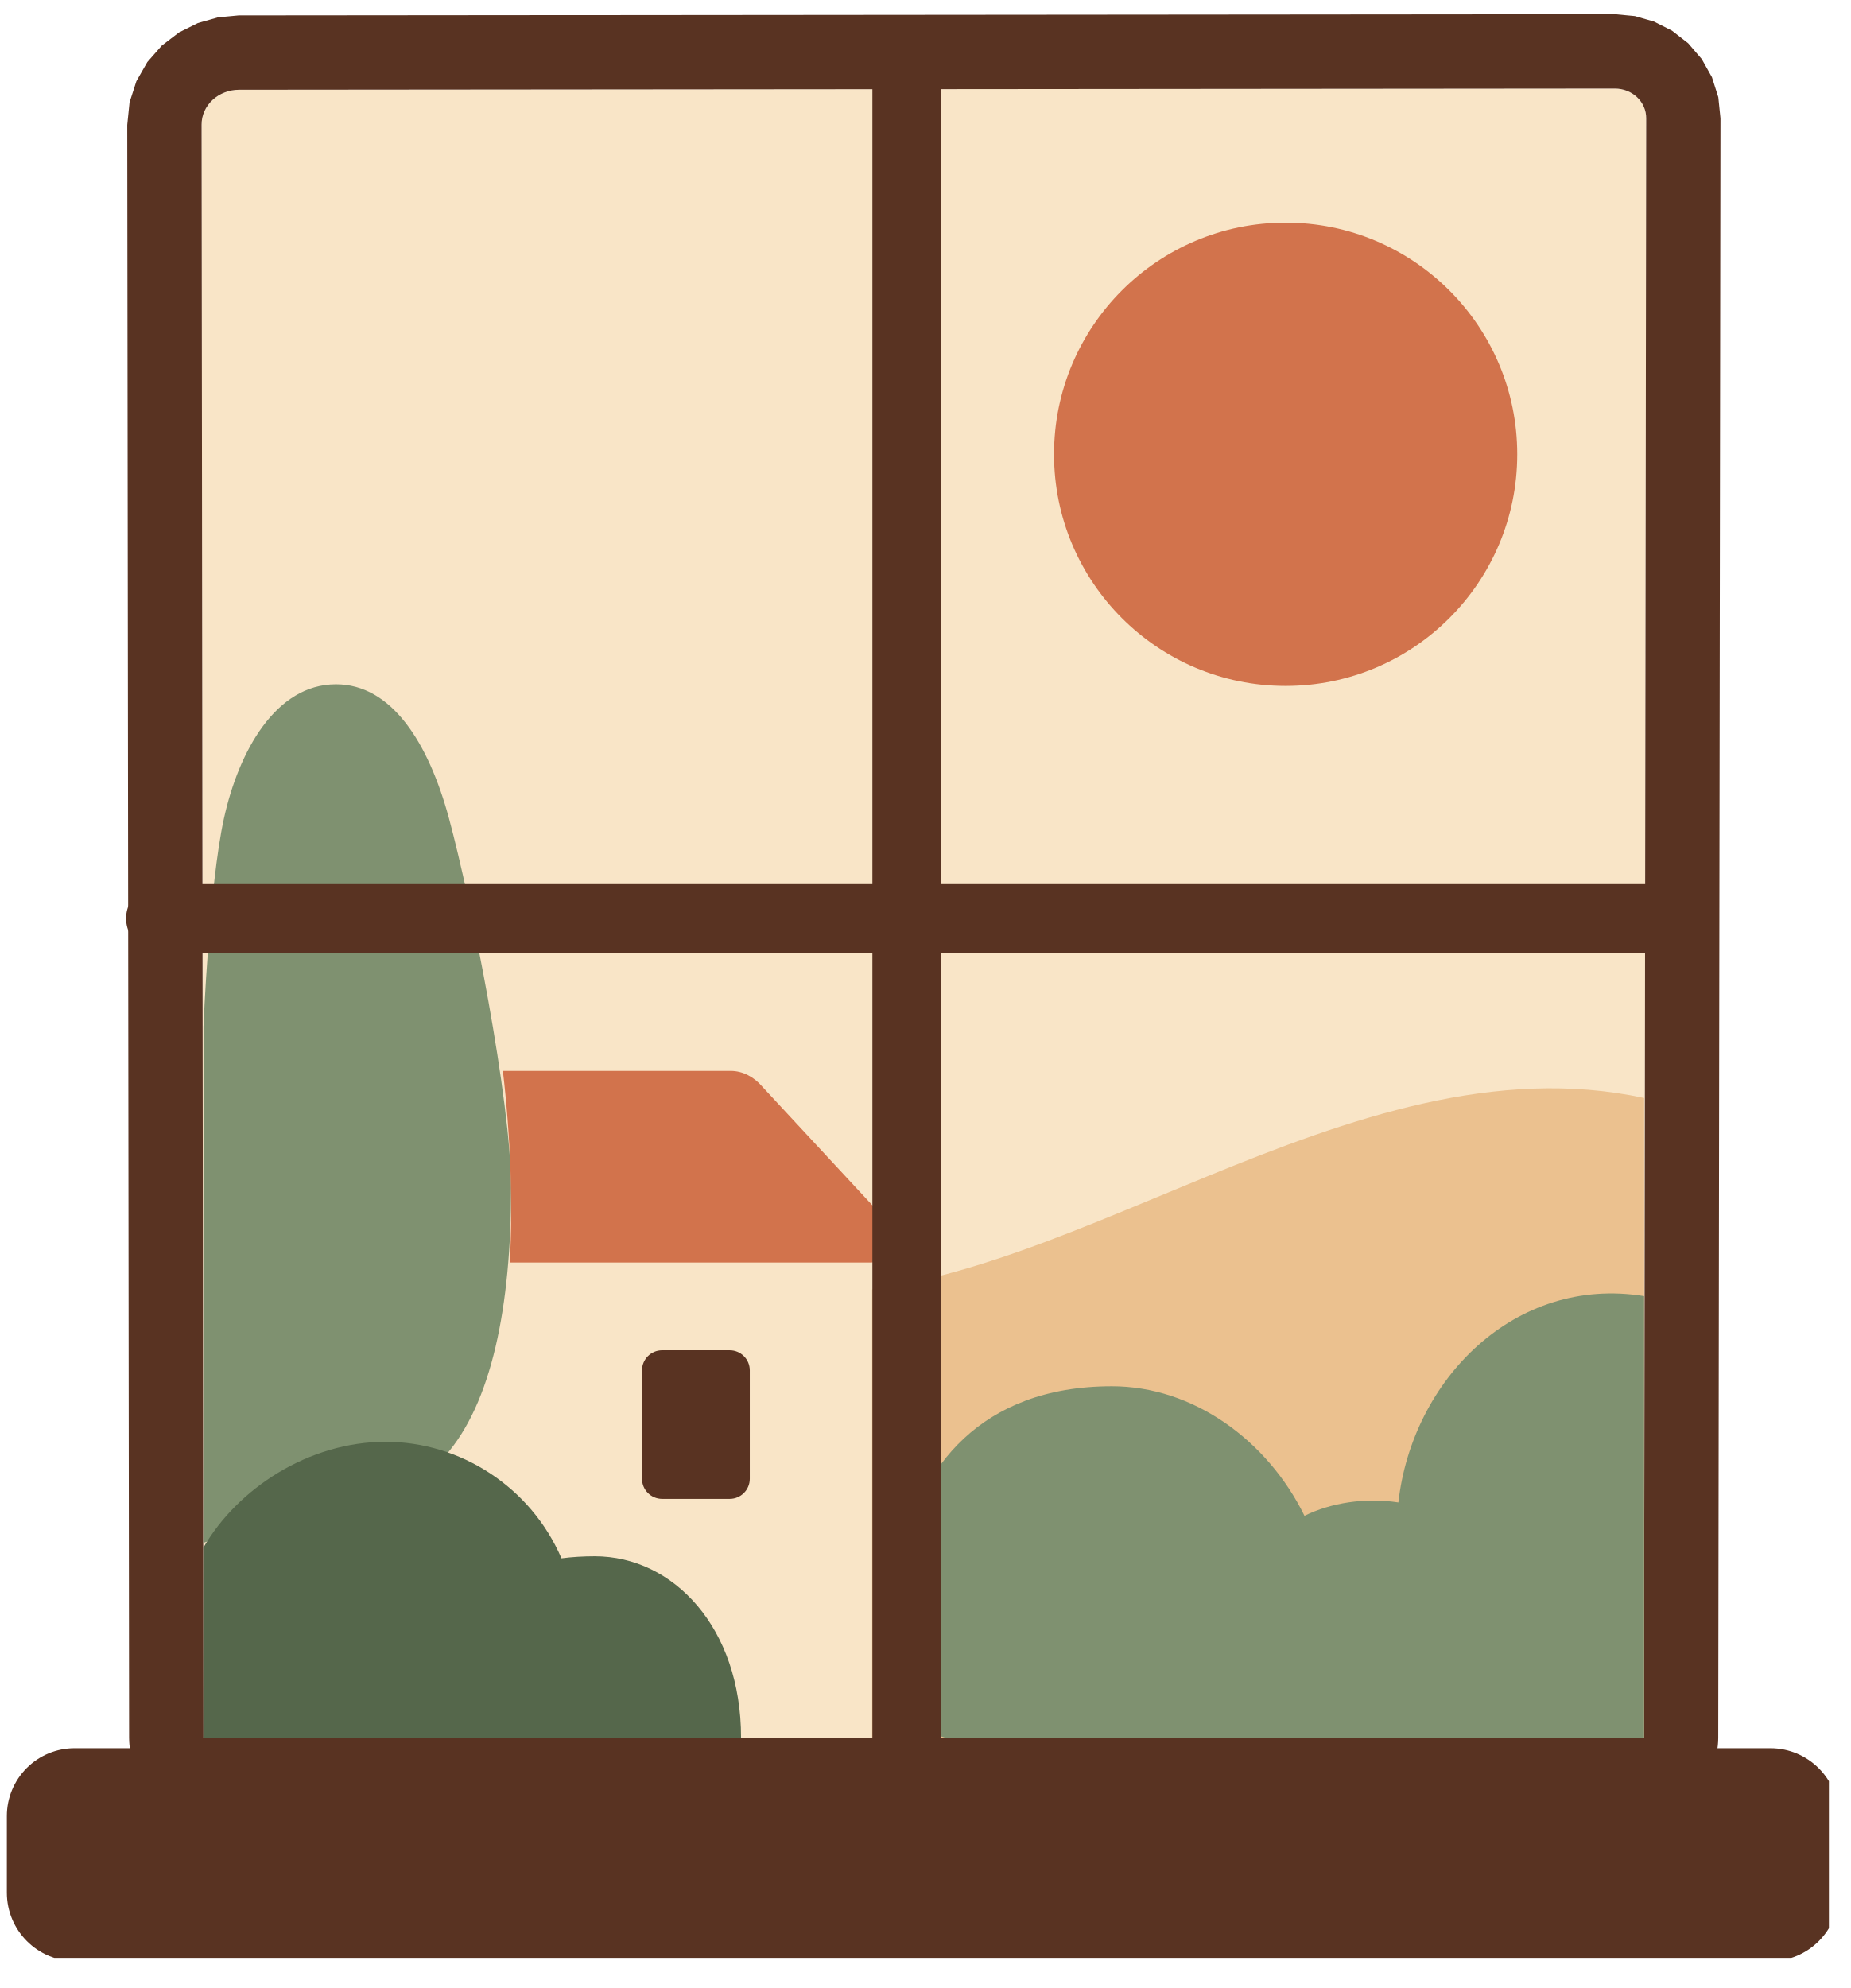
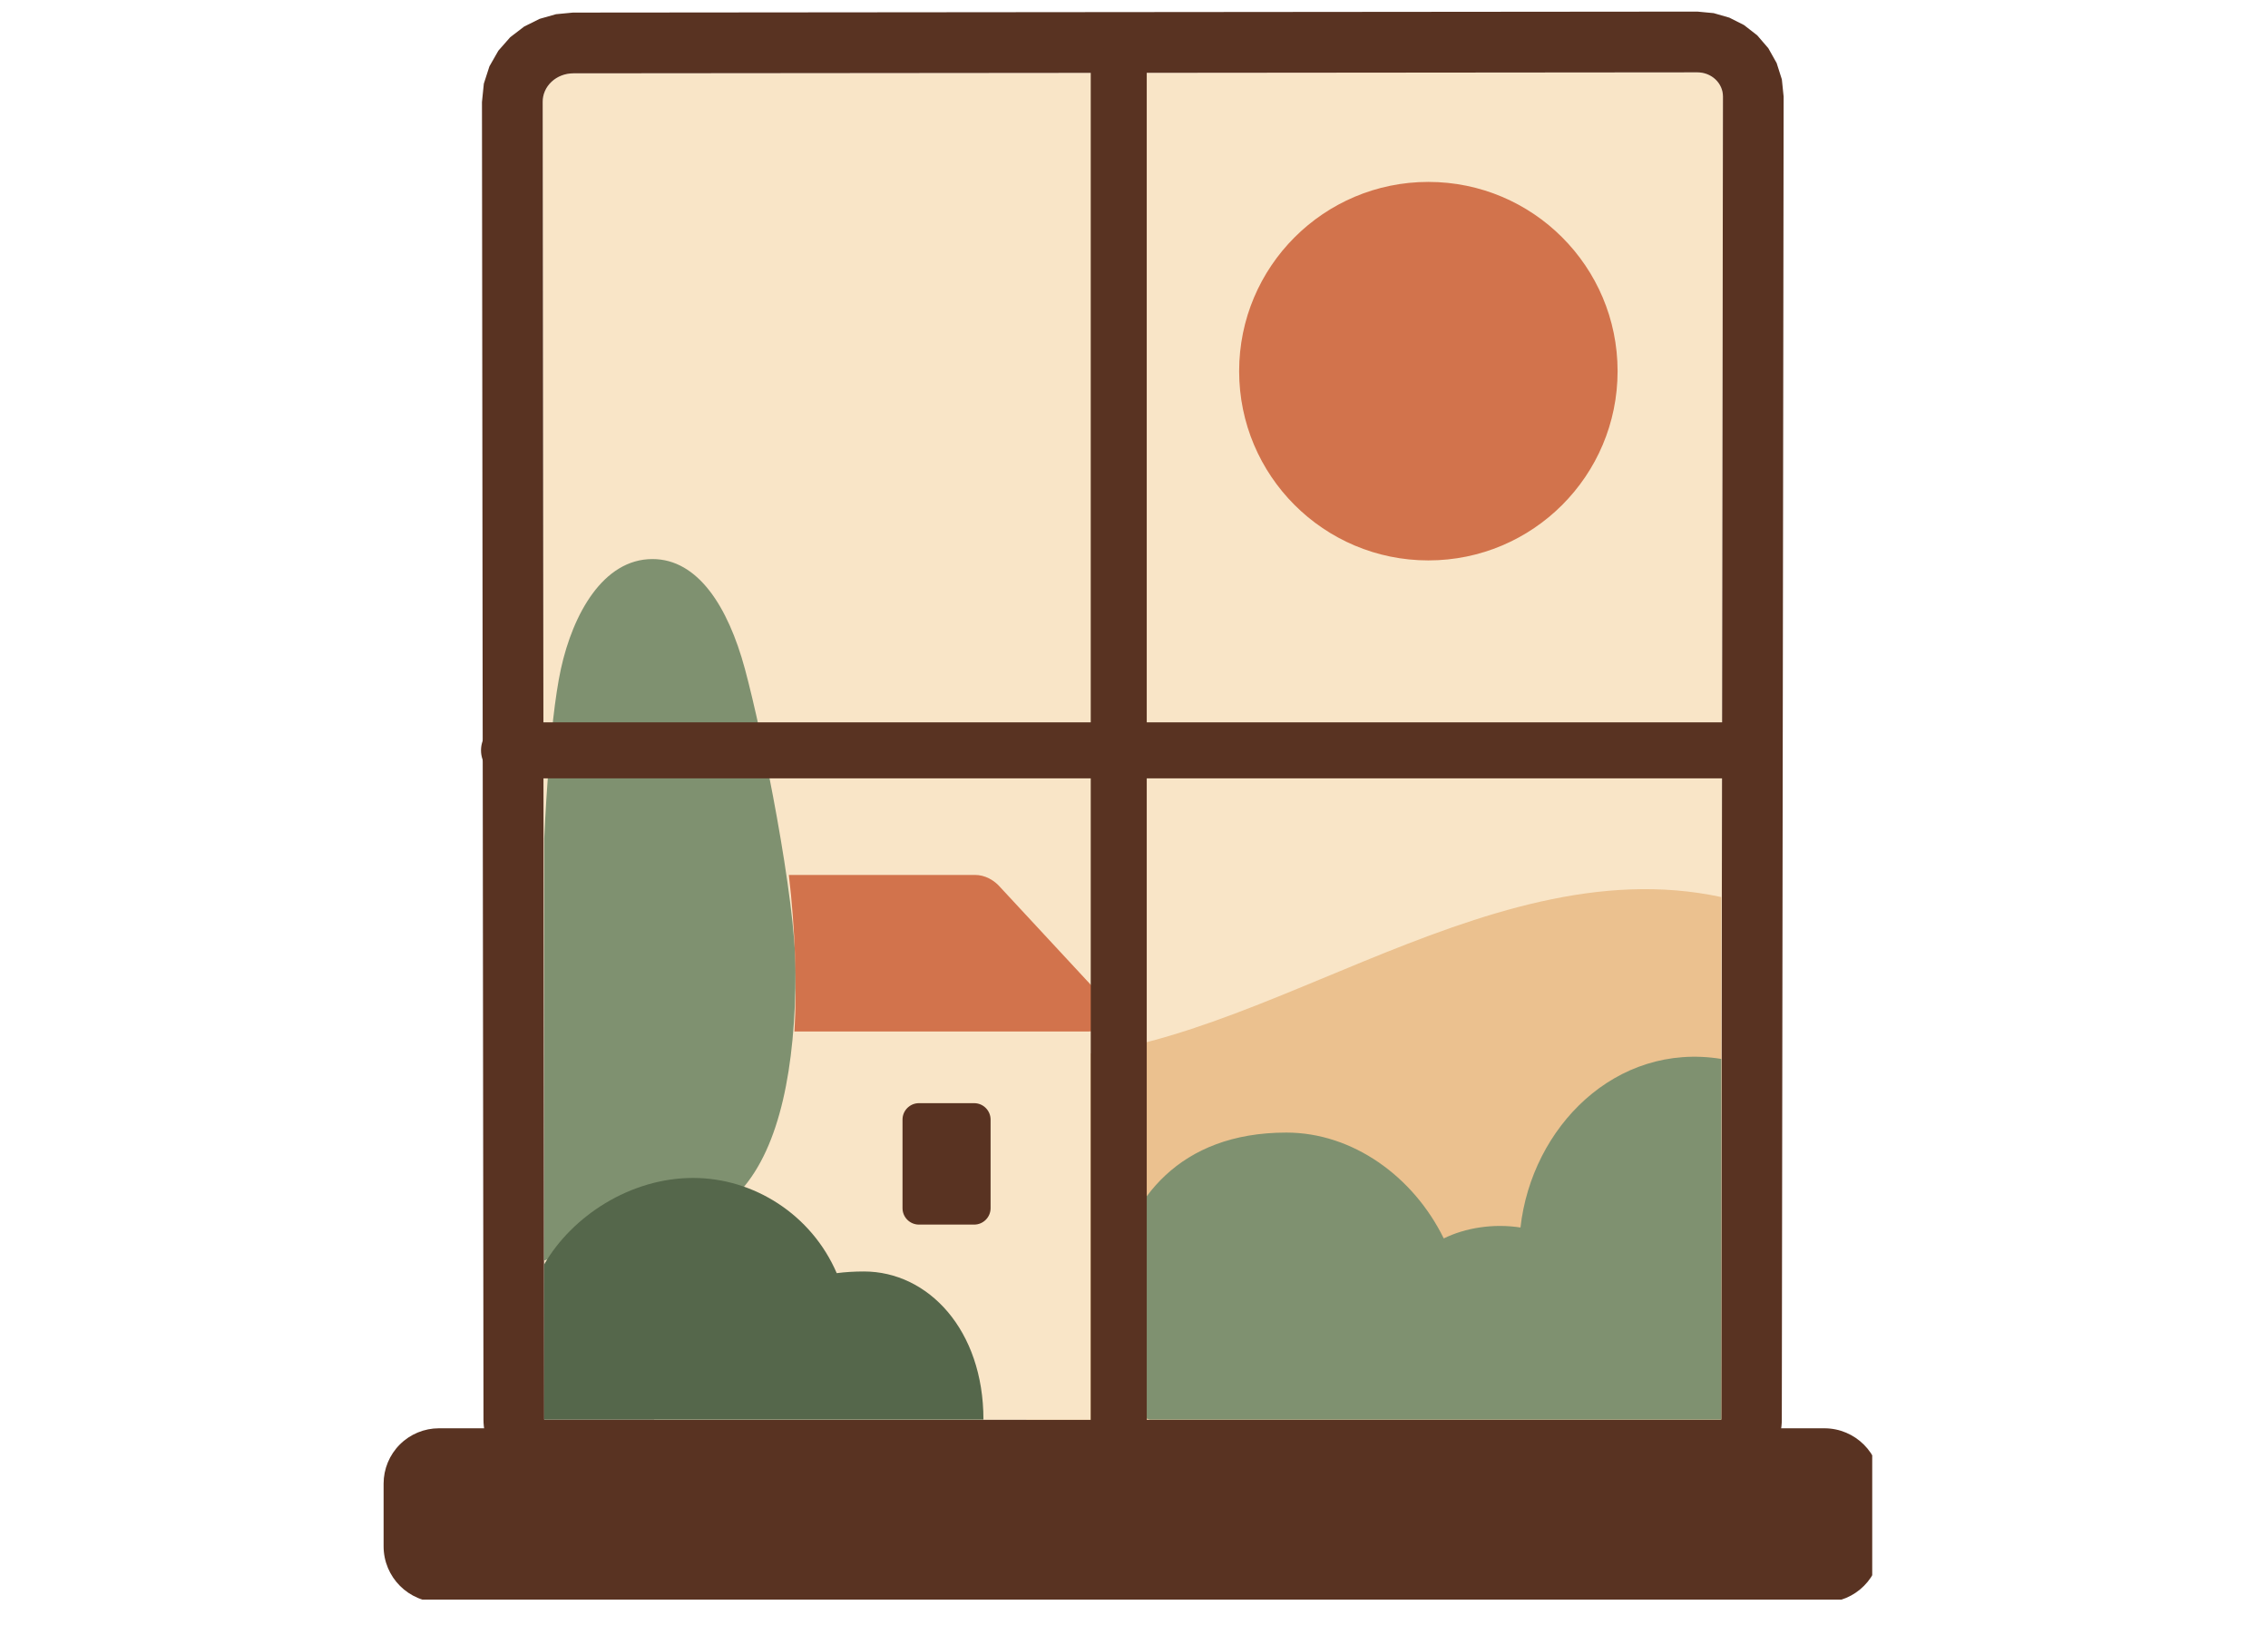
- <svg xmlns="http://www.w3.org/2000/svg" width="100%" height="100%" viewBox="0 0 54 58" version="1.1" xml:space="preserve" style="fill-rule:evenodd;clip-rule:evenodd;stroke-linecap:round;stroke-linejoin:round;stroke-miterlimit:1.5;">
+ <svg xmlns="http://www.w3.org/2000/svg" width="100%" height="100%" viewBox="-13.5 0 81 58" version="1.1" xml:space="preserve" style="fill-rule:evenodd;clip-rule:evenodd;stroke-linecap:round;stroke-linejoin:round;stroke-miterlimit:1.5;">
  <rect id="Artboard1" x="0" y="0" width="53.365" height="57.122" style="fill:none;" />
  <clipPath id="_clip1">
    <rect x="0" y="0" width="53.365" height="57.122" />
  </clipPath>
  <g clip-path="url(#_clip1)">
    <path d="M47.969,50.694l-42.033,0l-0.054,-47.058c-0.001,-0.269 0.113,-0.527 0.318,-0.718c0.205,-0.191 0.483,-0.298 0.773,-0.299l40.149,-0.035c0.242,0 0.474,0.091 0.646,0.253c0.17,0.162 0.267,0.382 0.266,0.611l-0.065,47.246Z" style="fill:#f9e5c7;" />
    <path d="M47.969,52.863l-42.033,0c-1.197,0 -2.168,-0.97 -2.169,-2.167l-0.054,-47.052l0.067,-0.657l0.2,-0.619l0.319,-0.558l0.422,-0.48l0.501,-0.383l0.551,-0.274l0.585,-0.166l0.607,-0.058l0.006,-0l40.15,-0.035l0.582,0.055l0.559,0.161l0.523,0.264l0.471,0.366l0.005,0.005l0.394,0.458l0.297,0.529l0.186,0.585l0.063,0.615l-0.065,47.246c-0.002,1.197 -0.972,2.166 -2.169,2.166Zm0,-2.169l0.065,-47.246c0.001,-0.229 -0.095,-0.449 -0.266,-0.611c-0.171,-0.162 -0.403,-0.253 -0.646,-0.253l-40.149,0.035c-0.29,0.001 -0.568,0.108 -0.773,0.299c-0.205,0.191 -0.319,0.449 -0.318,0.718l0.054,47.058l42.033,0Z" style="fill:#593322;" />
    <path d="M47.973,32.034c-8.63,-1.86 -17.142,6.079 -24.818,5.7l0,12.96l24.818,0l0,-18.66Z" style="fill:#ebc18f;fill-rule:nonzero;" />
    <path d="M47.973,37.814c-3.77,-0.61 -6.77,2.44 -7.17,6.02c-0.97,-0.15 -1.97,0.01 -2.74,0.39c-1.09,-2.22 -3.26,-3.78 -5.62,-3.78c-7.709,0 -7.033,9.696 -4.873,10.25l20.403,0l0,-12.88Z" style="fill:#7f9170;fill-rule:nonzero;" />
    <rect x="9.863" y="36.834" width="15.583" height="13.86" style="fill:#f9e5c7;" />
    <path d="M13.103,23.884c0.643,2.38 1.81,8.21 1.81,10.78c0,3.45 -0.56,6.28 -1.94,7.83l-7.04,2.52l0.004,-15.067c0,0 0.166,-4.103 0.596,-6.063c0.43,-1.96 1.51,-3.92 3.27,-3.92c1.62,0 2.698,1.695 3.3,3.92Z" style="fill:#7f9170;" />
    <path d="M21.323,31.244l-6.65,0c0.22,1.85 0.3,3.94 0.2,5.59l10.51,0c0,0 0,0 0.001,0c0.281,0 0.535,-0.166 0.648,-0.423c0.113,-0.257 0.062,-0.557 -0.129,-0.763c-1.41,-1.519 -3.669,-3.954 -3.669,-3.954c-0.23,-0.27 -0.56,-0.45 -0.91,-0.45Z" style="fill:#d2734c;fill-rule:nonzero;" />
    <path d="M17.353,45.404c-0.33,0 -0.67,0.02 -0.97,0.06c-0.9,-2.09 -2.96,-3.4 -5.13,-3.4c-2.24,0 -4.32,1.36 -5.32,3.09l0,5.54l15.69,0c0,-3.2 -1.97,-5.29 -4.27,-5.29Z" style="fill:#55674b;fill-rule:nonzero;" />
    <path d="M21.292,39.394c0.323,0 0.586,0.263 0.586,0.586l0,3.164c0,0.323 -0.263,0.586 -0.586,0.586l-1.973,0c-0.323,0 -0.586,-0.263 -0.586,-0.586l0,-3.164c0,-0.323 0.263,-0.586 0.586,-0.586l1.973,0Z" style="fill:#593322;" />
    <circle cx="37.513" cy="13.254" r="6.758" style="fill:#d2734c;" />
    <path d="M51.655,51.004c1.105,0 2,0.895 2,2c-0,0.709 -0,1.506 -0,2.214c0,1.105 -0.895,2 -2,2c-8.431,0 -41.024,0 -49.455,0c-1.105,-0 -2,-0.895 -2,-2c0,-0.716 0,-1.523 0,-2.237c-0,-0.524 0.208,-1.027 0.579,-1.398c0.371,-0.371 0.874,-0.579 1.398,-0.579c8.395,0 41.04,0 49.478,0Z" style="fill:#593322;" />
    <path d="M26.455,51.004l0,-48.42" style="fill:none;stroke:#593322;stroke-width:2px;" />
    <path d="M4.679,26.794l43.355,0" style="fill:none;stroke:#593322;stroke-width:2px;" />
  </g>
</svg>
